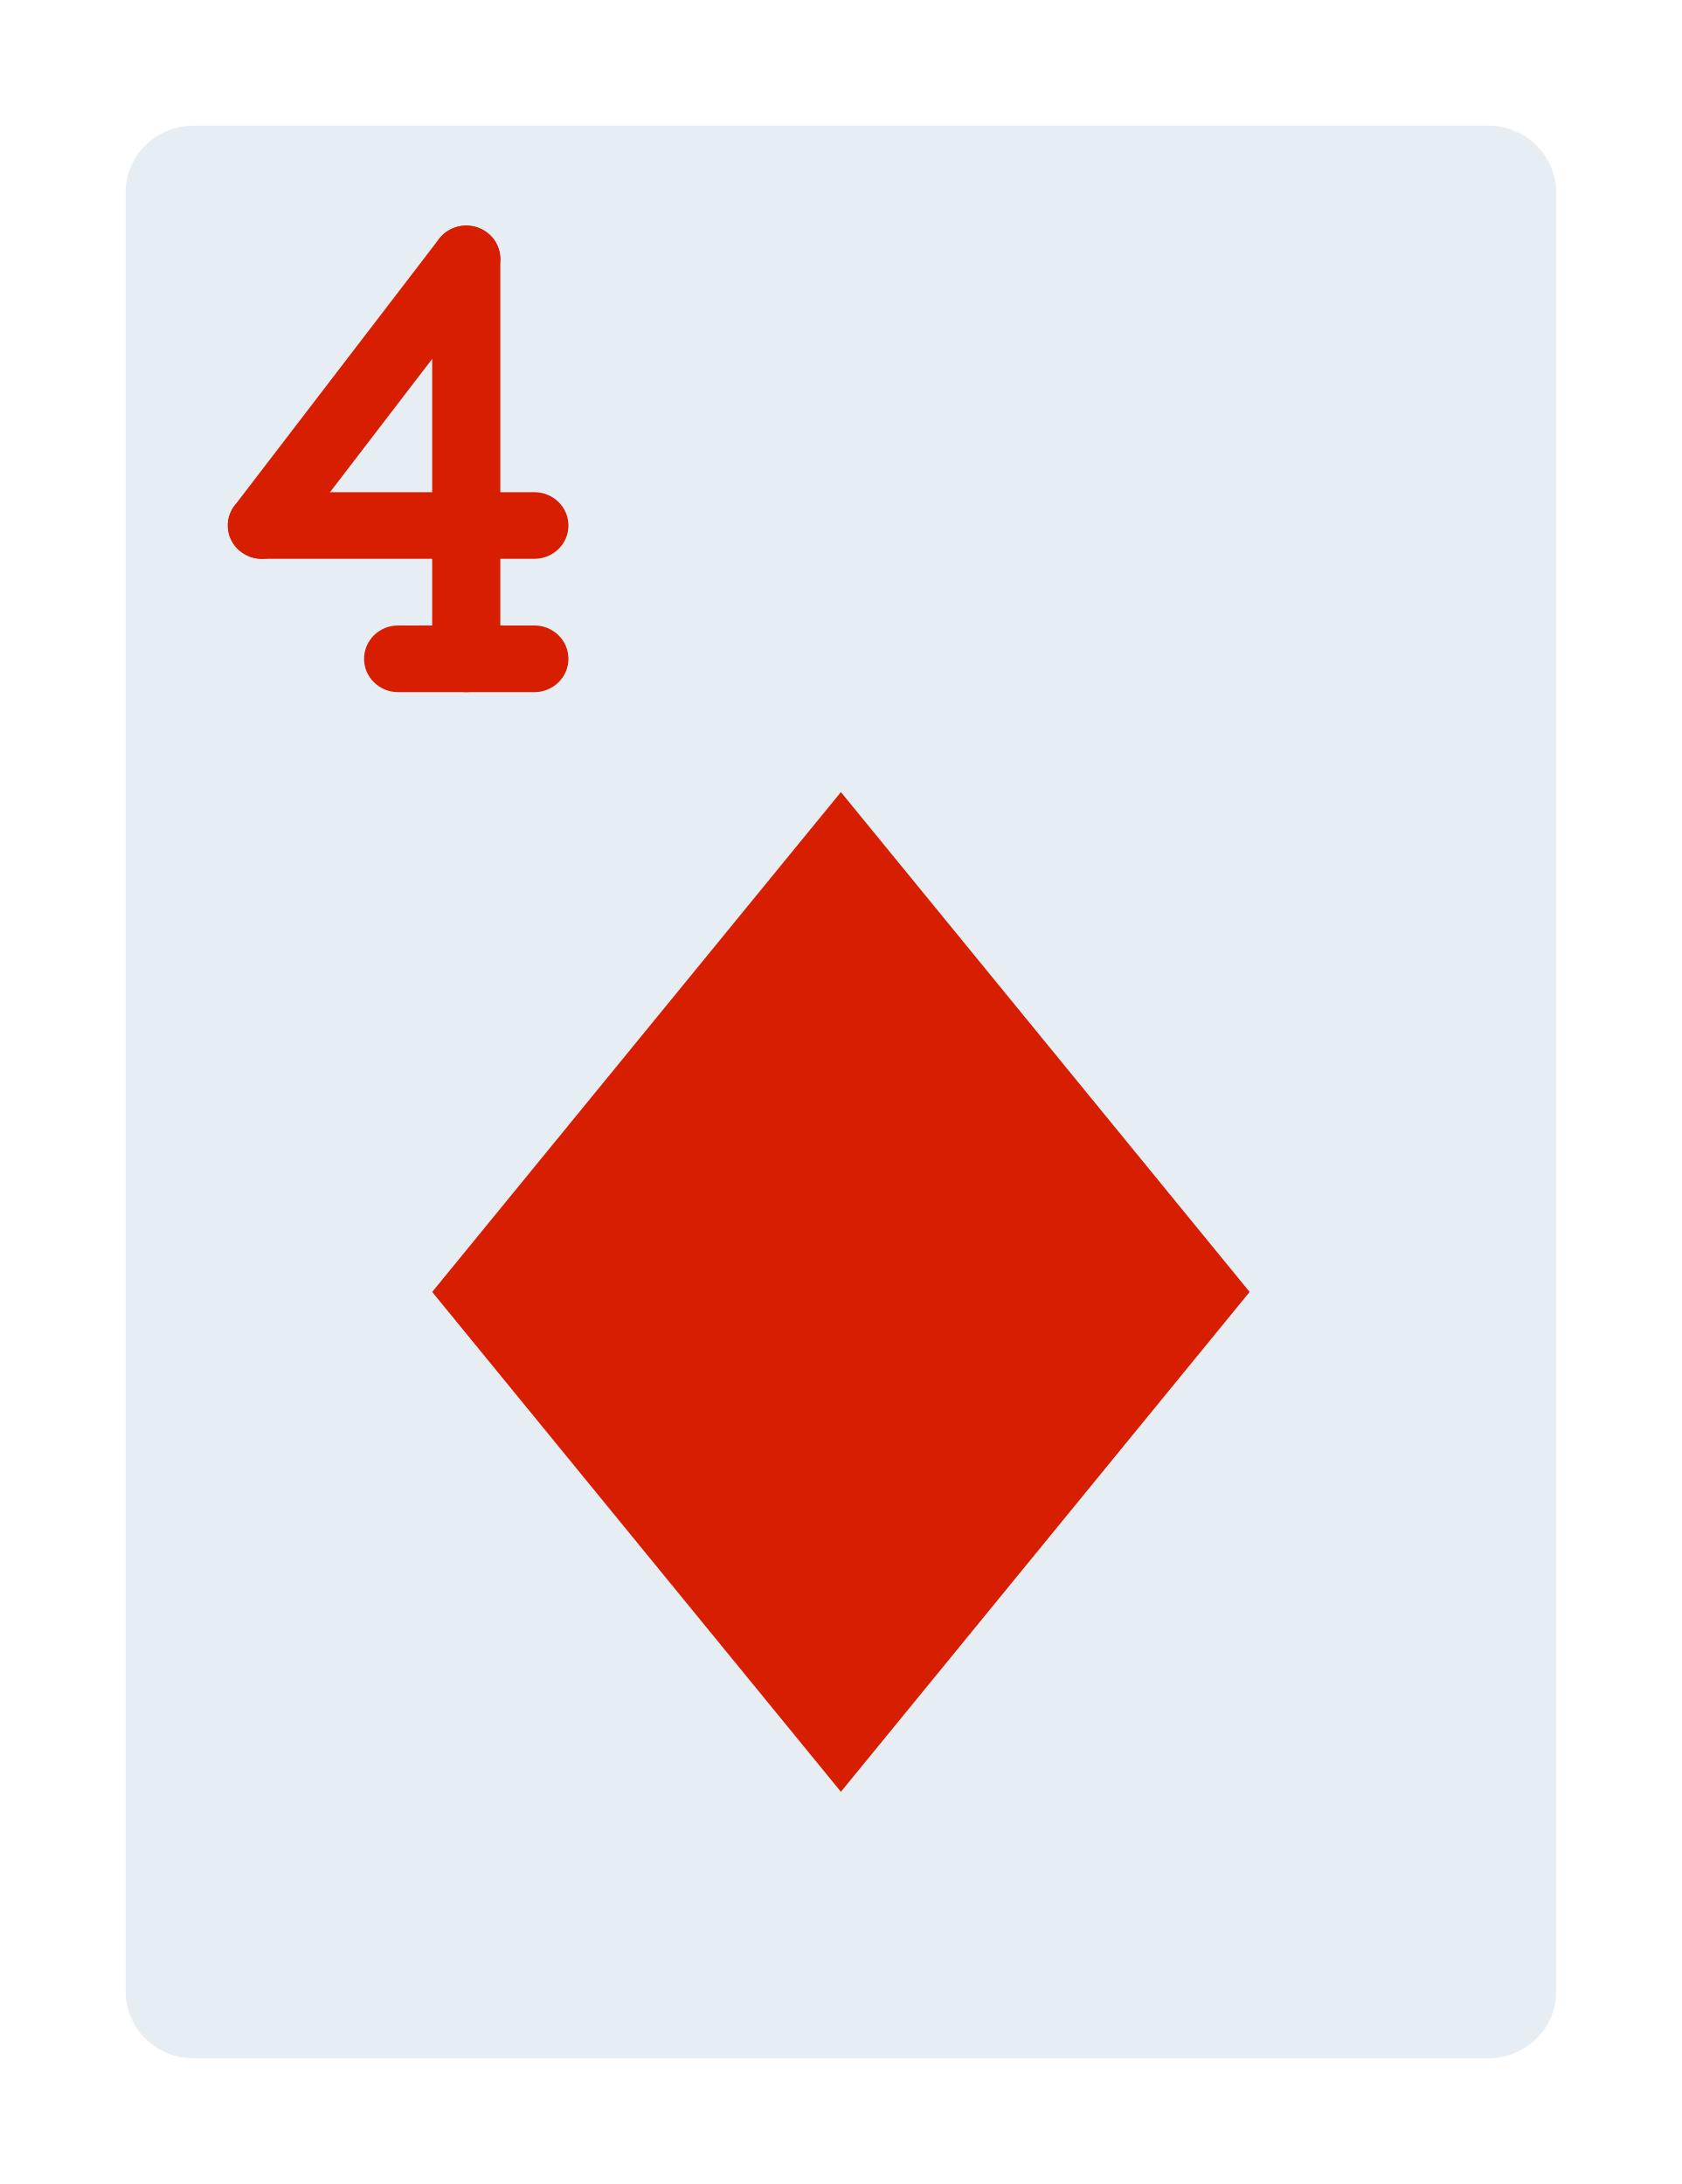
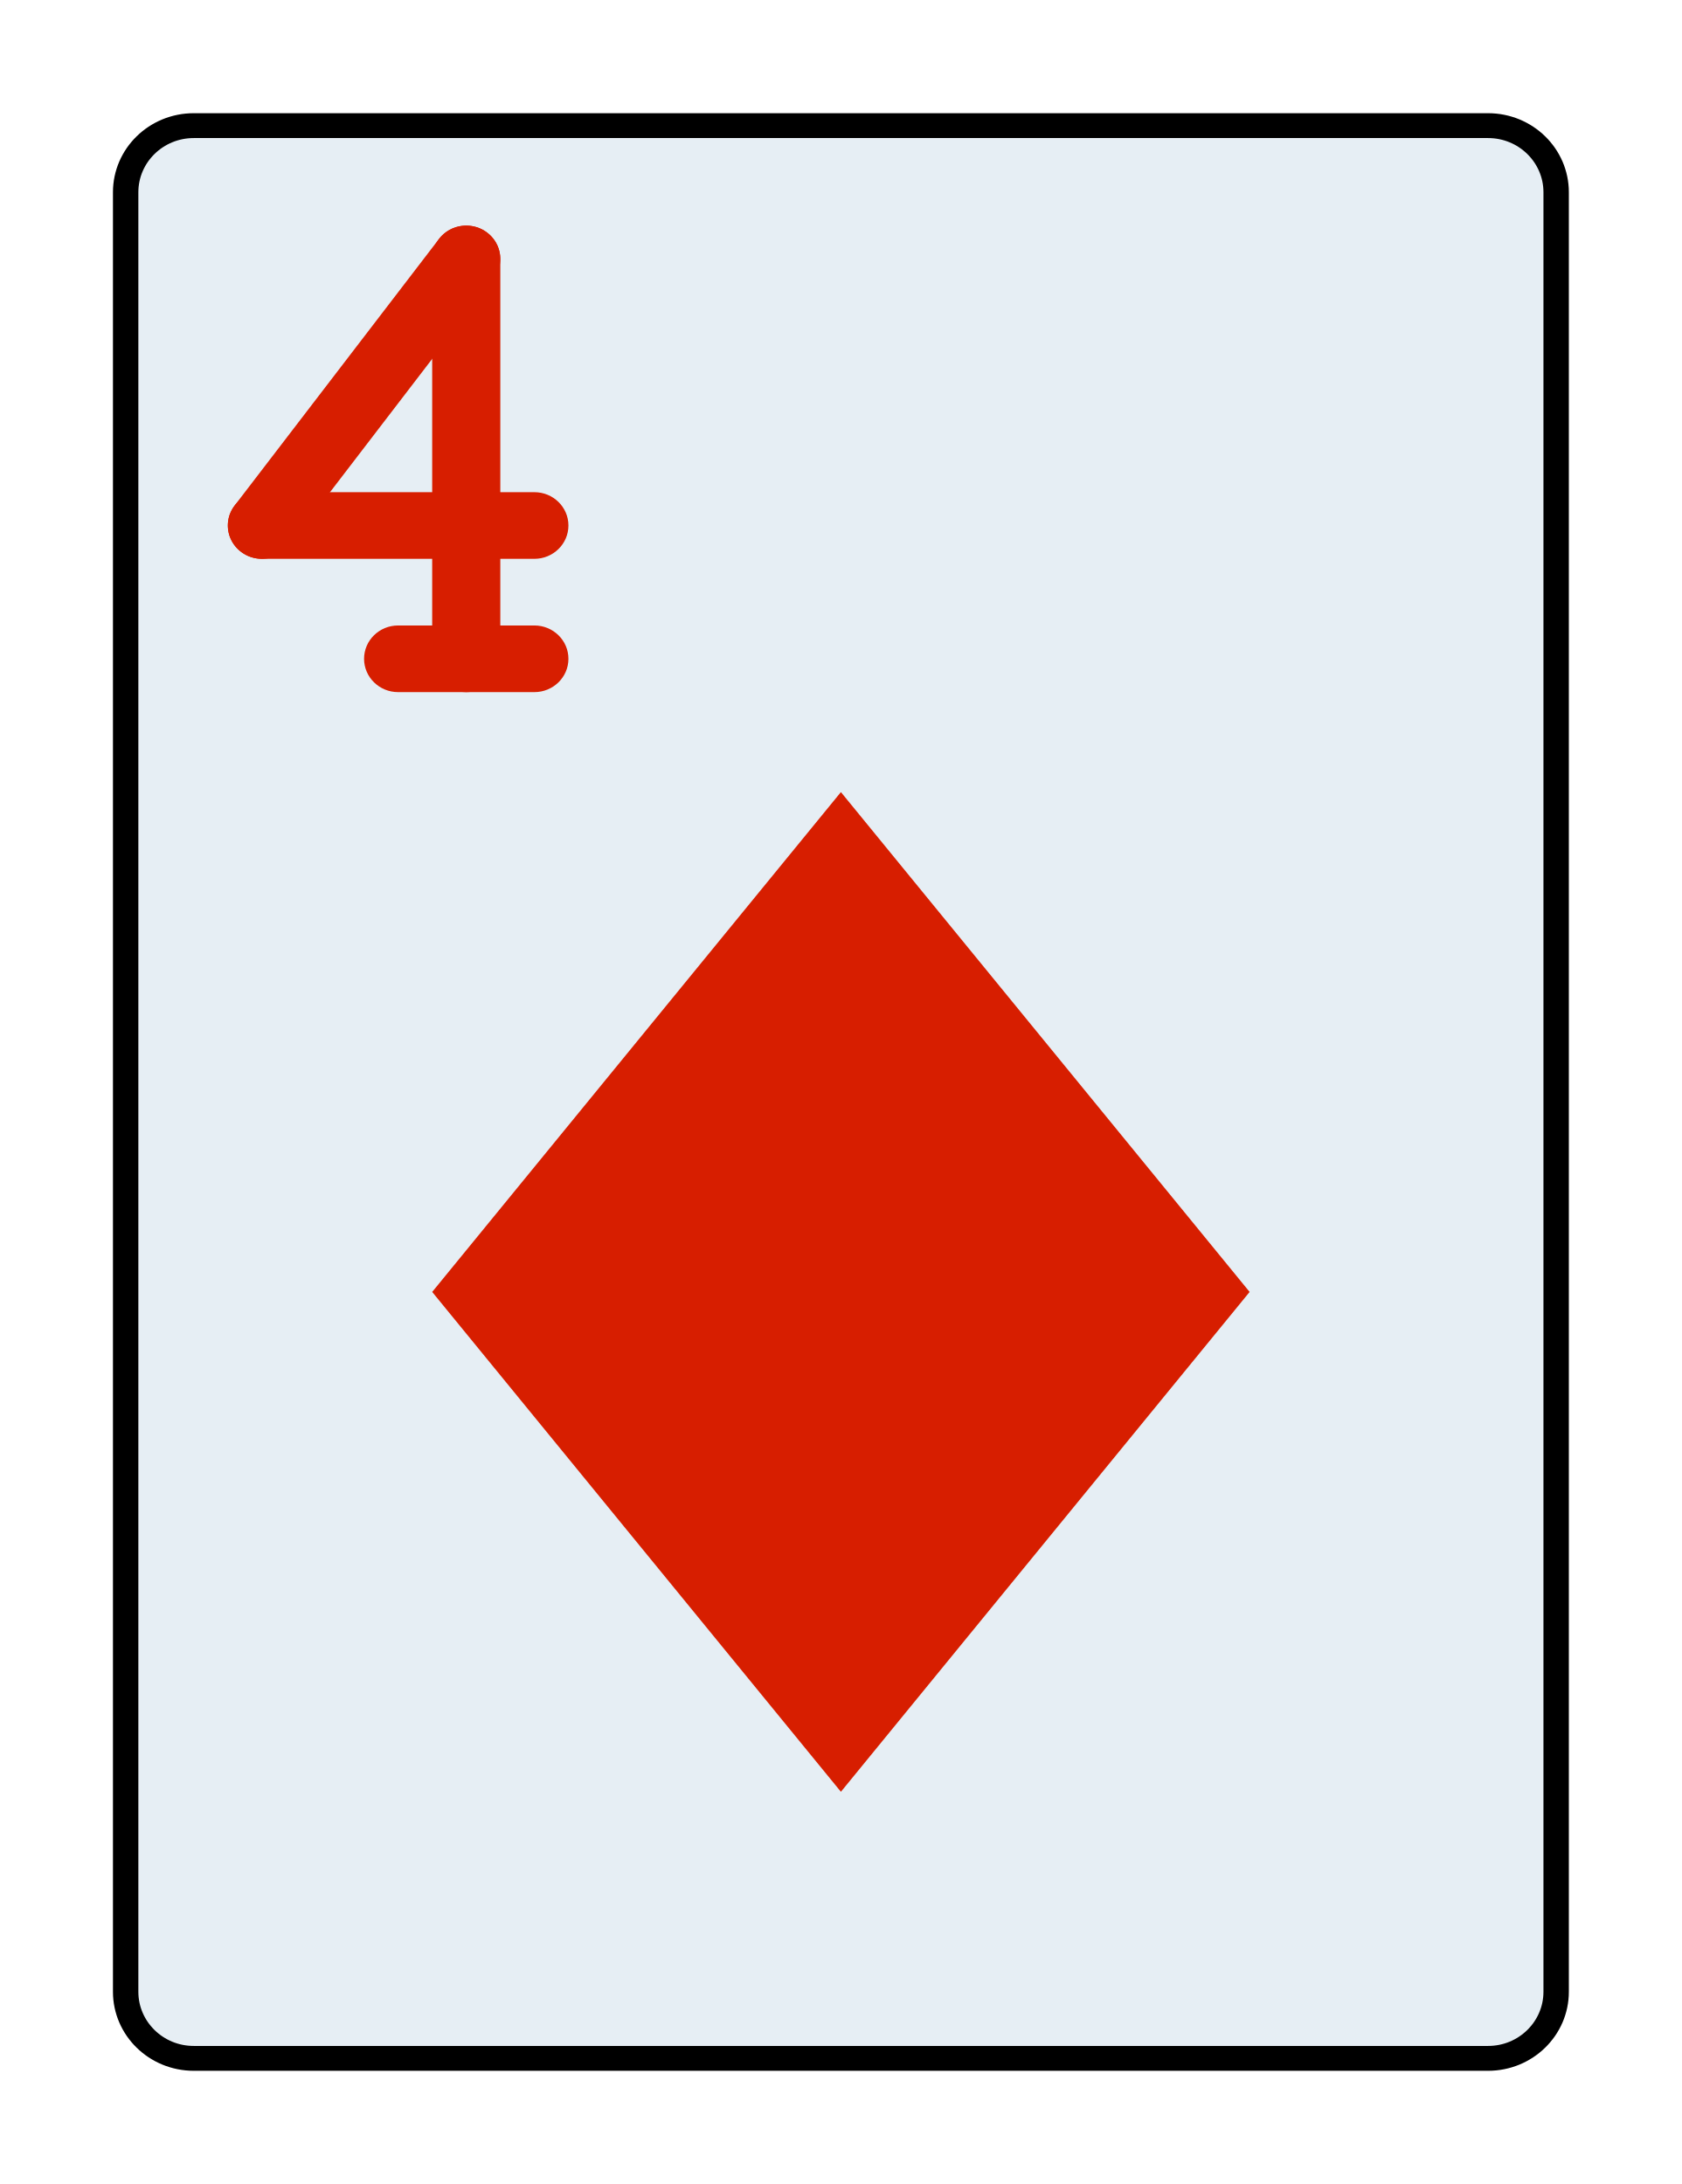
<svg xmlns="http://www.w3.org/2000/svg" version="1.1" id="Layer_1" x="0px" y="0px" viewBox="0 0 87 113" xml:space="preserve" width="87" height="113">
  <defs id="defs51" />
  <g id="g16" transform="matrix(0.1995911,0,0,0.1953125,-7.595324,6.5)">
-     <path style="fill:#e6eef4" d="M 423.724,0 H 88.276 C 78.522,0 70.621,7.901 70.621,17.655 v 476.69 c 0,9.754 7.901,17.655 17.655,17.655 h 335.448 c 9.754,0 17.655,-7.901 17.655,-17.655 V 17.655 C 441.379,7.901 433.479,0 423.724,0" id="path2" />
+     <path style="fill:#e6eef4;stroke:#000000;stroke-opacity:1;stroke-width:6.584;stroke-miterlimit:4;stroke-dasharray:none" d="M 423.724,0 H 88.276 C 78.522,0 70.621,7.901 70.621,17.655 v 476.69 c 0,9.754 7.901,17.655 17.655,17.655 h 335.448 c 9.754,0 17.655,-7.901 17.655,-17.655 V 17.655 C 441.379,7.901 433.479,0 423.724,0" id="path2" />
    <g id="g14">
      <polygon style="fill:#d71e00" points="256,441.379 361.931,308.966 256,176.552 150.069,308.966 " id="polygon4" />
      <path style="fill:#d71e00" d="m 98.869,100.634 c -2.925,3.9 -2.135,9.433 1.766,12.359 3.9,2.925 9.433,2.135 12.359,-1.766 L 165.96,40.606 c 2.925,-3.9 2.135,-9.433 -1.766,-12.359 -3.9,-2.925 -9.433,-2.135 -12.359,1.766 z" id="path6" />
      <path style="fill:#d71e00" d="m 150.069,141.241 c 0,4.875 3.952,8.828 8.828,8.828 4.876,0 8.828,-3.952 8.828,-8.828 V 35.31 c 0,-4.875 -3.952,-8.828 -8.828,-8.828 -4.876,0 -8.828,3.952 -8.828,8.828 z" id="path8" />
      <path style="fill:#d71e00" d="m 105.931,97.103 c -4.875,0 -8.828,3.952 -8.828,8.828 0,4.875 3.952,8.828 8.828,8.828 h 70.621 c 4.875,0 8.828,-3.952 8.828,-8.828 0,-4.875 -3.952,-8.828 -8.828,-8.828 z" id="path10" />
      <path style="fill:#d71e00" d="m 176.552,150.069 c 4.875,0 8.828,-3.952 8.828,-8.828 0,-4.876 -3.952,-8.828 -8.828,-8.828 h -35.31 c -4.875,0 -8.828,3.952 -8.828,8.828 0,4.876 3.952,8.828 8.828,8.828 z" id="path12" />
    </g>
  </g>
  <g id="g18" transform="translate(0,-399)" />
  <g id="g20" transform="translate(0,-399)" />
  <g id="g22" transform="translate(0,-399)" />
  <g id="g24" transform="translate(0,-399)" />
  <g id="g26" transform="translate(0,-399)" />
  <g id="g28" transform="translate(0,-399)" />
  <g id="g30" transform="translate(0,-399)" />
  <g id="g32" transform="translate(0,-399)" />
  <g id="g34" transform="translate(0,-399)" />
  <g id="g36" transform="translate(0,-399)" />
  <g id="g38" transform="translate(0,-399)" />
  <g id="g40" transform="translate(0,-399)" />
  <g id="g42" transform="translate(0,-399)" />
  <g id="g44" transform="translate(0,-399)" />
  <g id="g46" transform="translate(0,-399)" />
</svg>
